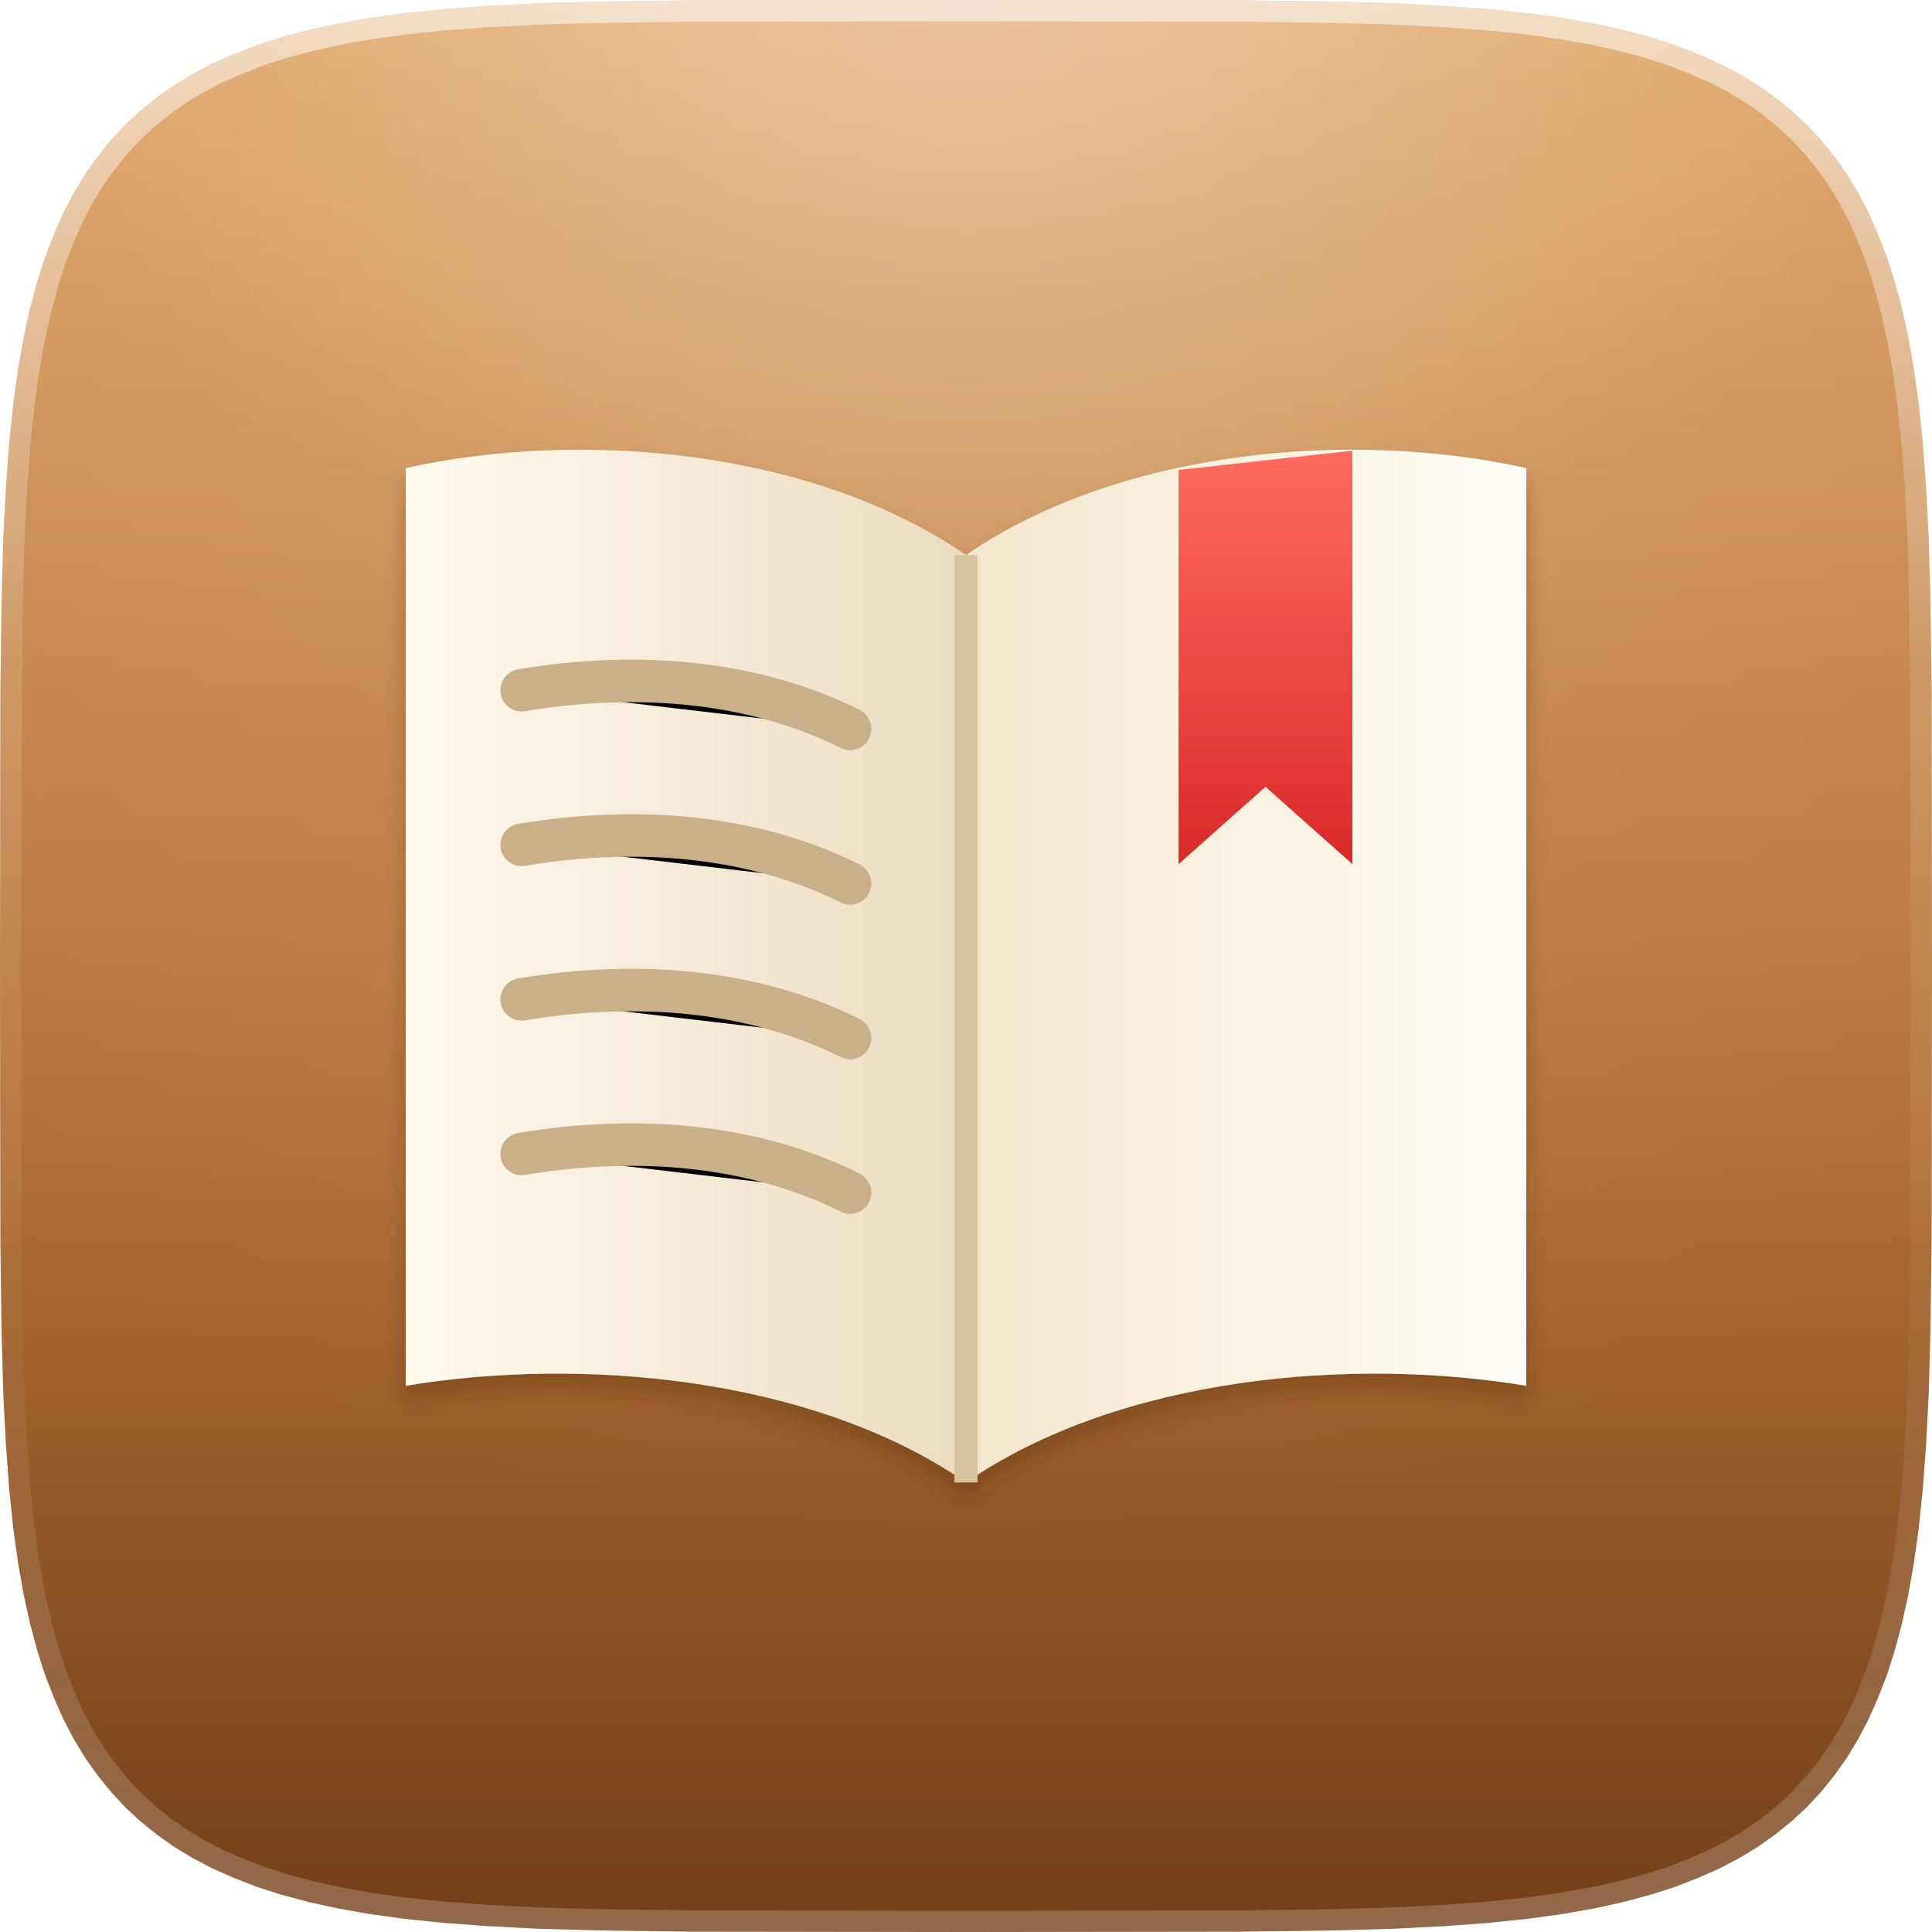
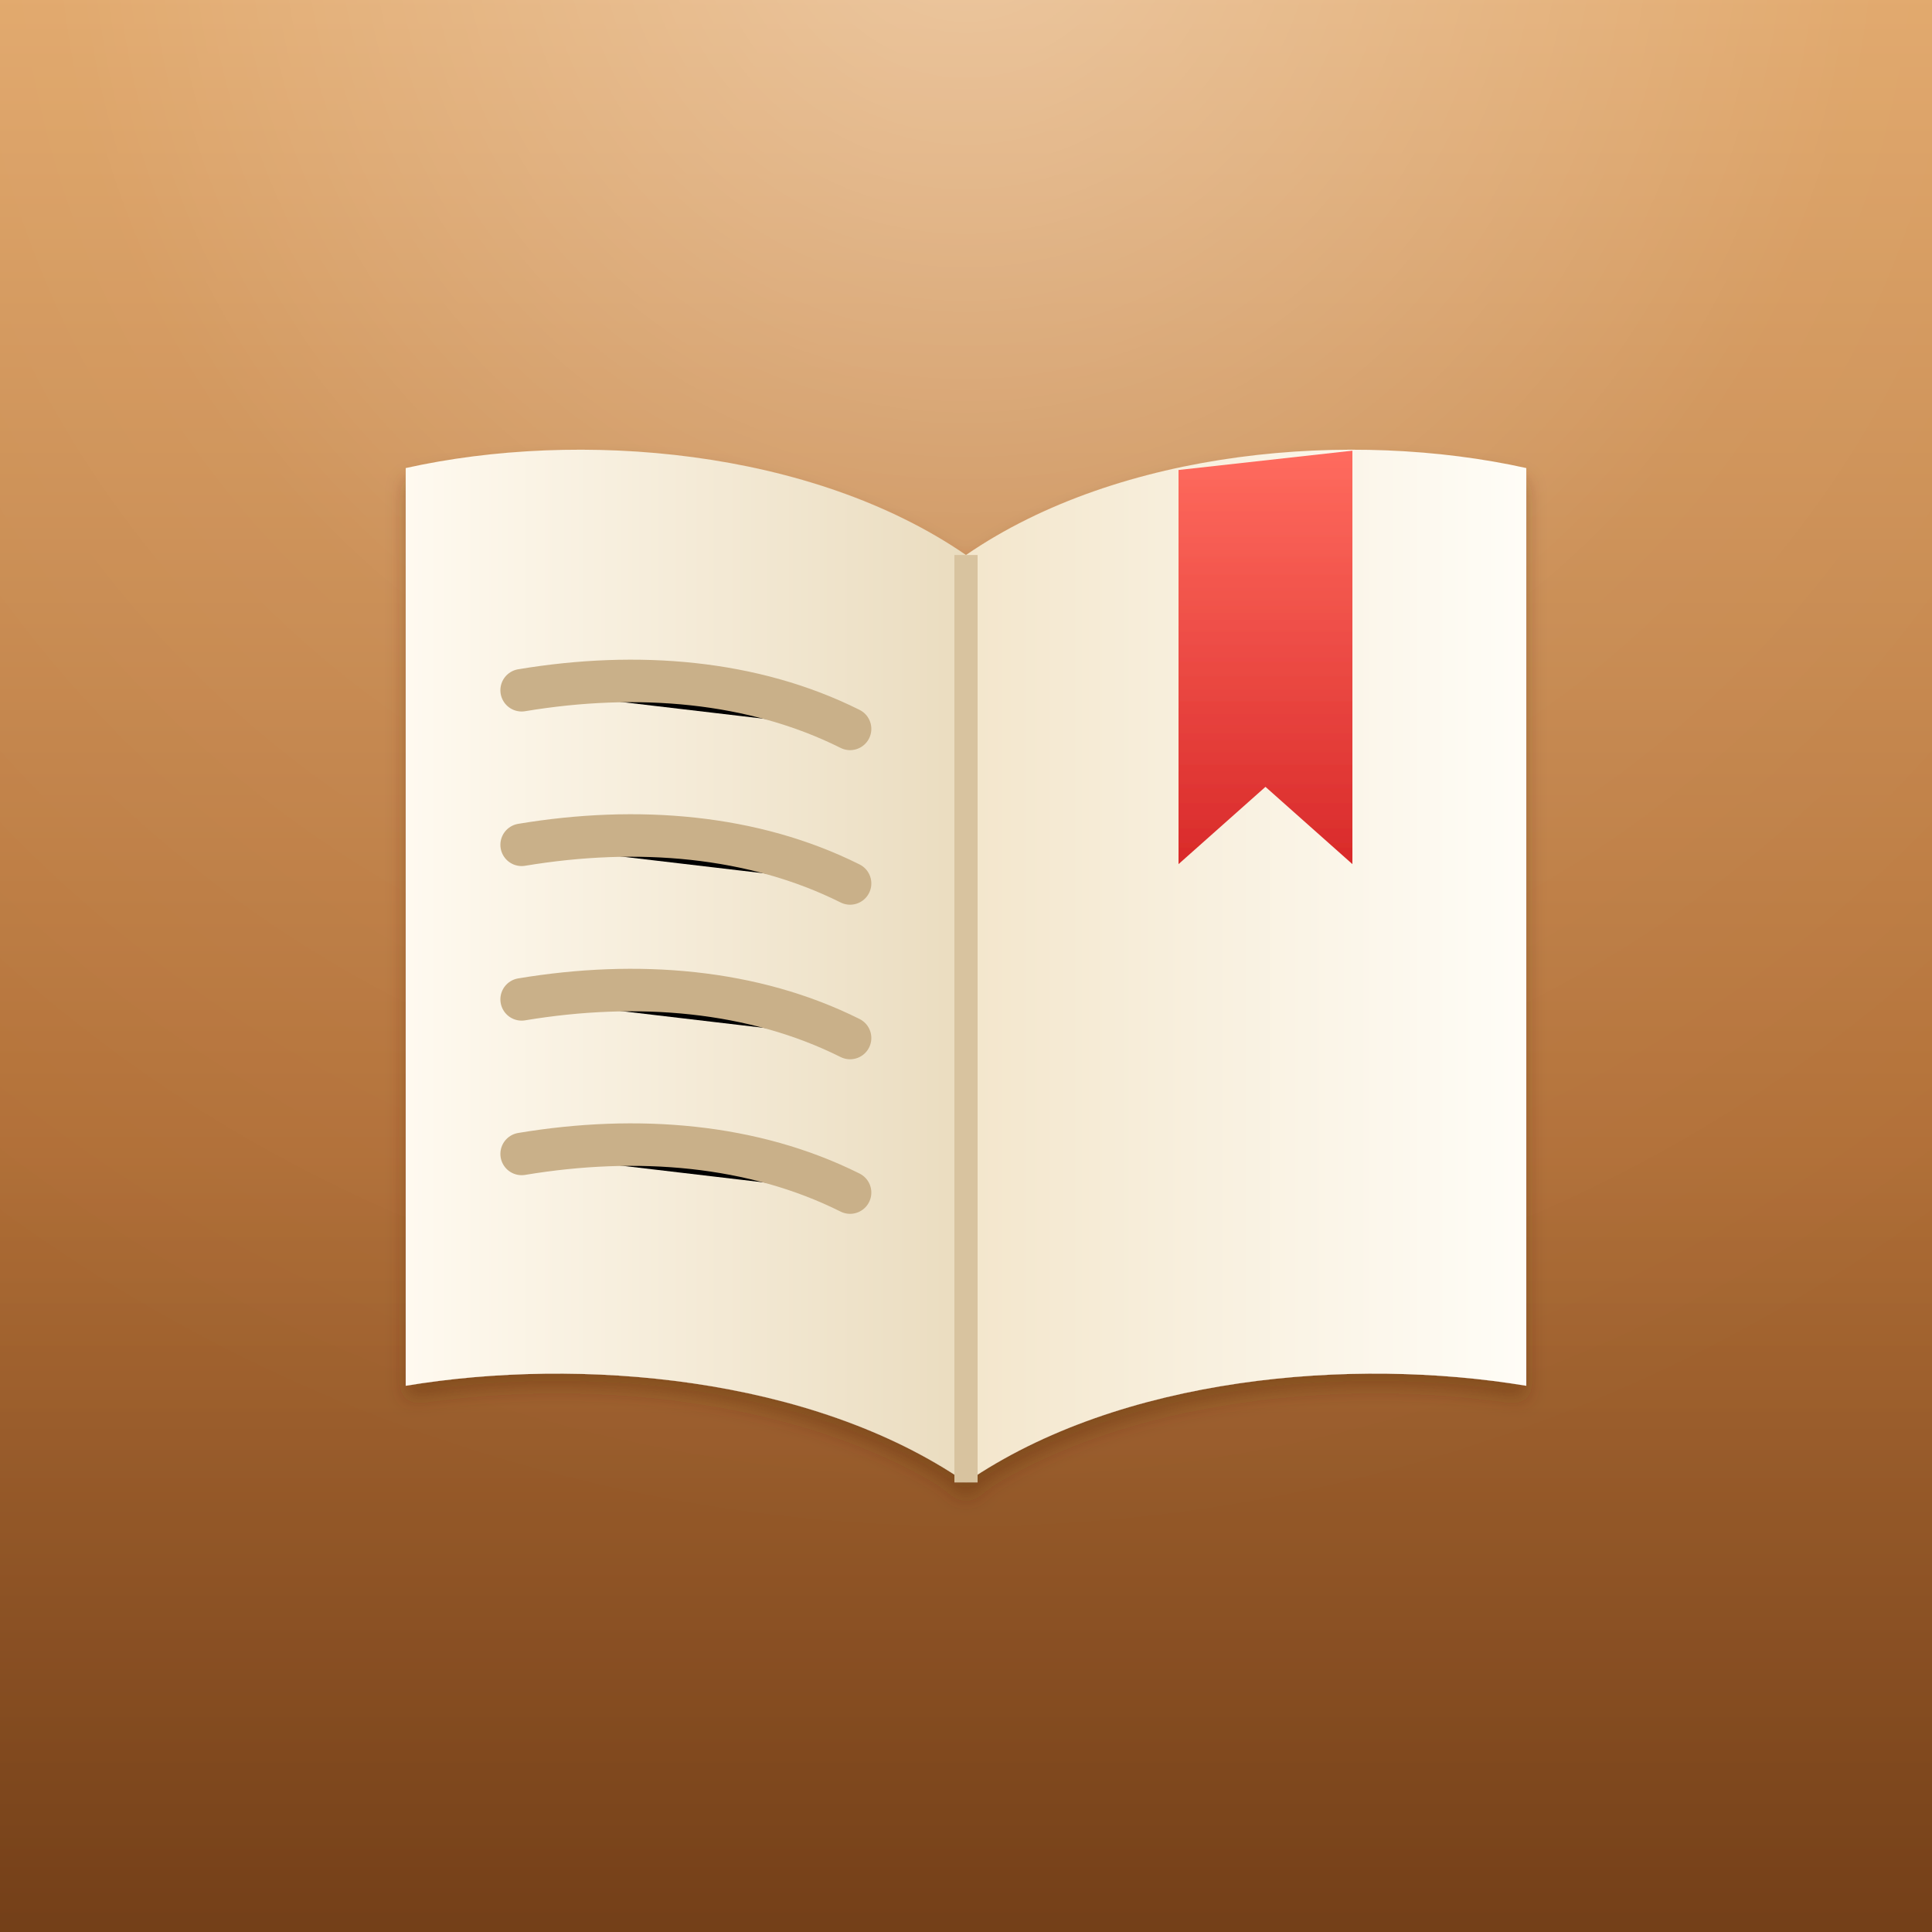
<svg xmlns="http://www.w3.org/2000/svg" viewBox="0 0 100 100" width="100" height="100">
  <defs>
    <linearGradient id="bg" x1="0" y1="0" x2="0" y2="1">
      <stop offset="0" stop-color="#e0a566" />
      <stop offset="0.55" stop-color="#b5733a" />
      <stop offset="1" stop-color="#86491c" />
    </linearGradient>
    <radialGradient id="hl" cx=".5" cy="-.05" r=".85">
      <stop offset="0" stop-color="#fff" stop-opacity=".38" />
      <stop offset=".55" stop-color="#fff" stop-opacity=".06" />
      <stop offset="1" stop-color="#fff" stop-opacity="0" />
    </radialGradient>
    <linearGradient id="lo" x1="0" y1="0" x2="0" y2="1">
      <stop offset="0" stop-color="#000" stop-opacity="0" />
      <stop offset="0.6" stop-color="#000" stop-opacity="0" />
      <stop offset="1" stop-color="#000" stop-opacity="0.14" />
    </linearGradient>
-     <linearGradient id="edge" x1="0" y1="0" x2="0" y2="1">
-       <stop offset="0" stop-color="#fff" stop-opacity="0.55" />
-       <stop offset="0.35" stop-color="#fff" stop-opacity="0.12" />
-       <stop offset="0.7" stop-color="#fff" stop-opacity="0.04" />
-       <stop offset="1" stop-color="#fff" stop-opacity="0.22" />
-     </linearGradient>
    <linearGradient id="w" x1="0" y1="0" x2="0" y2="1">
      <stop offset="0" stop-color="#ffffff" />
      <stop offset="1" stop-color="#f3e9df" />
    </linearGradient>
    <filter id="sh" x="-30%" y="-30%" width="160%" height="170%" color-interpolation-filters="sRGB">
      <feDropShadow dx="0" dy="2.6" stdDeviation="2.6" flood-color="#572f12" flood-opacity=".55" />
      <feDropShadow dx="0" dy=".7" stdDeviation=".5" flood-color="#572f12" flood-opacity=".35" />
    </filter>
-     <clipPath id="cl">
-       <path d="M100.00 50.00L99.98 64.28L99.92 68.84L99.83 72.14L99.69 74.82L99.52 77.11L99.31 79.12L99.06 80.92L98.77 82.55L98.44 84.05L98.07 85.43L97.66 86.71L97.20 87.89L96.71 89.00L96.17 90.03L95.58 91.00L94.94 91.90L94.26 92.74L93.53 93.53L92.74 94.26L91.90 94.94L91.00 95.58L90.03 96.17L89.00 96.71L87.89 97.20L86.71 97.66L85.43 98.07L84.05 98.44L82.55 98.77L80.92 99.06L79.12 99.31L77.11 99.52L74.82 99.69L72.14 99.83L68.84 99.92L64.28 99.98L50.00 100.00L35.72 99.98L31.16 99.92L27.86 99.83L25.18 99.69L22.89 99.52L20.88 99.31L19.08 99.06L17.45 98.77L15.95 98.44L14.57 98.07L13.29 97.66L12.11 97.20L11.00 96.71L9.97 96.17L9.00 95.58L8.10 94.94L7.26 94.26L6.47 93.53L5.74 92.74L5.06 91.90L4.42 91.00L3.83 90.03L3.29 89.00L2.80 87.89L2.34 86.71L1.93 85.43L1.56 84.05L1.23 82.55L0.94 80.92L0.69 79.12L0.48 77.11L0.31 74.82L0.17 72.14L0.08 68.84L0.02 64.28L0.00 50.00L0.02 35.72L0.08 31.16L0.17 27.86L0.31 25.18L0.48 22.89L0.69 20.88L0.94 19.08L1.23 17.45L1.56 15.95L1.93 14.57L2.34 13.29L2.80 12.11L3.29 11.00L3.83 9.97L4.42 9.00L5.06 8.10L5.74 7.26L6.47 6.47L7.26 5.74L8.10 5.06L9.00 4.42L9.97 3.83L11.00 3.29L12.11 2.80L13.29 2.34L14.57 1.93L15.95 1.56L17.45 1.23L19.08 0.94L20.88 0.69L22.89 0.48L25.18 0.31L27.86 0.17L31.16 0.08L35.72 0.02L50.00 0.00L64.28 0.02L68.84 0.08L72.14 0.17L74.82 0.31L77.11 0.48L79.12 0.69L80.92 0.94L82.55 1.23L84.05 1.56L85.43 1.93L86.71 2.34L87.89 2.80L89.00 3.29L90.03 3.83L91.00 4.42L91.90 5.06L92.74 5.74L93.53 6.47L94.26 7.26L94.94 8.10L95.58 9.00L96.17 9.97L96.71 11.00L97.20 12.11L97.66 13.29L98.07 14.57L98.44 15.95L98.77 17.45L99.06 19.08L99.31 20.88L99.52 22.89L99.69 25.18L99.83 27.86L99.92 31.16L99.98 35.72Z" />
-     </clipPath>
    <linearGradient id="lp" x1="0" y1="0" x2="1" y2="0">
      <stop offset="0" stop-color="#fffaf0" />
      <stop offset="1" stop-color="#eadcbf" />
    </linearGradient>
    <linearGradient id="rp" x1="0" y1="0" x2="1" y2="0">
      <stop offset="0" stop-color="#f3e6cc" />
      <stop offset="1" stop-color="#fffdf7" />
    </linearGradient>
    <linearGradient id="rib" x1="0" y1="0" x2="0" y2="1">
      <stop offset="0" stop-color="#ff6b5e" />
      <stop offset="1" stop-color="#d92a2a" />
    </linearGradient>
  </defs>
-   <path d="M100.00 50.00L99.98 64.28L99.92 68.84L99.83 72.14L99.69 74.82L99.52 77.11L99.31 79.12L99.06 80.92L98.77 82.55L98.44 84.05L98.07 85.43L97.66 86.71L97.20 87.89L96.71 89.00L96.17 90.03L95.58 91.00L94.94 91.90L94.26 92.74L93.53 93.53L92.74 94.26L91.90 94.94L91.00 95.58L90.03 96.17L89.00 96.71L87.89 97.20L86.71 97.66L85.43 98.07L84.05 98.44L82.55 98.77L80.92 99.06L79.12 99.31L77.11 99.52L74.82 99.69L72.14 99.83L68.84 99.92L64.28 99.98L50.00 100.00L35.72 99.98L31.16 99.92L27.86 99.83L25.18 99.69L22.89 99.52L20.88 99.31L19.08 99.06L17.45 98.77L15.95 98.44L14.57 98.07L13.29 97.66L12.11 97.20L11.00 96.71L9.97 96.17L9.00 95.58L8.10 94.94L7.26 94.26L6.47 93.53L5.74 92.74L5.06 91.90L4.42 91.00L3.83 90.03L3.29 89.00L2.80 87.89L2.34 86.71L1.93 85.43L1.56 84.05L1.23 82.55L0.94 80.92L0.69 79.12L0.48 77.11L0.31 74.82L0.17 72.14L0.08 68.84L0.02 64.28L0.00 50.00L0.02 35.72L0.08 31.16L0.17 27.86L0.31 25.18L0.48 22.89L0.69 20.88L0.94 19.08L1.23 17.45L1.56 15.95L1.93 14.57L2.34 13.29L2.80 12.11L3.29 11.00L3.83 9.97L4.42 9.00L5.06 8.10L5.74 7.26L6.47 6.47L7.26 5.74L8.10 5.06L9.00 4.42L9.97 3.83L11.00 3.29L12.11 2.80L13.29 2.34L14.57 1.93L15.95 1.56L17.45 1.23L19.08 0.94L20.88 0.69L22.89 0.48L25.18 0.31L27.86 0.17L31.16 0.08L35.72 0.02L50.00 0.00L64.28 0.02L68.84 0.08L72.14 0.17L74.82 0.31L77.11 0.48L79.12 0.69L80.92 0.94L82.55 1.23L84.05 1.56L85.43 1.93L86.71 2.34L87.89 2.80L89.00 3.29L90.03 3.83L91.00 4.42L91.90 5.06L92.74 5.74L93.53 6.47L94.26 7.26L94.94 8.10L95.58 9.00L96.17 9.97L96.71 11.00L97.20 12.11L97.66 13.29L98.07 14.57L98.44 15.95L98.77 17.45L99.06 19.08L99.31 20.88L99.52 22.89L99.69 25.18L99.83 27.86L99.92 31.16L99.98 35.72Z" fill="url(#bg)" />
-   <g clip-path="url(#cl)">
-     <path d="M100.00 50.00L99.98 64.28L99.92 68.84L99.83 72.14L99.69 74.82L99.52 77.11L99.31 79.12L99.06 80.92L98.77 82.55L98.44 84.05L98.07 85.43L97.66 86.71L97.20 87.89L96.71 89.00L96.17 90.03L95.58 91.00L94.94 91.90L94.26 92.74L93.53 93.53L92.74 94.26L91.90 94.94L91.00 95.58L90.03 96.17L89.00 96.71L87.89 97.20L86.71 97.66L85.43 98.07L84.05 98.44L82.55 98.77L80.92 99.06L79.12 99.31L77.11 99.52L74.82 99.69L72.14 99.83L68.84 99.92L64.28 99.98L50.00 100.00L35.72 99.98L31.16 99.92L27.86 99.83L25.18 99.69L22.89 99.52L20.88 99.31L19.08 99.06L17.45 98.77L15.95 98.44L14.57 98.07L13.29 97.66L12.11 97.20L11.00 96.71L9.97 96.17L9.00 95.58L8.10 94.94L7.26 94.26L6.47 93.53L5.74 92.74L5.06 91.90L4.42 91.00L3.83 90.03L3.29 89.00L2.80 87.89L2.34 86.71L1.93 85.43L1.56 84.05L1.23 82.55L0.94 80.92L0.69 79.12L0.48 77.11L0.31 74.82L0.17 72.14L0.08 68.84L0.02 64.28L0.00 50.00L0.02 35.72L0.08 31.16L0.17 27.86L0.31 25.18L0.48 22.89L0.69 20.88L0.94 19.08L1.23 17.45L1.56 15.95L1.93 14.57L2.34 13.29L2.80 12.11L3.29 11.00L3.83 9.97L4.42 9.00L5.06 8.10L5.74 7.26L6.47 6.47L7.26 5.74L8.10 5.06L9.00 4.42L9.97 3.83L11.00 3.29L12.11 2.80L13.29 2.34L14.57 1.93L15.95 1.56L17.45 1.23L19.08 0.94L20.88 0.69L22.89 0.48L25.18 0.31L27.86 0.17L31.16 0.08L35.72 0.02L50.00 0.00L64.28 0.02L68.84 0.08L72.14 0.17L74.82 0.31L77.11 0.48L79.12 0.69L80.92 0.94L82.55 1.23L84.05 1.56L85.43 1.93L86.71 2.34L87.89 2.80L89.00 3.29L90.03 3.83L91.00 4.42L91.90 5.06L92.74 5.74L93.53 6.47L94.26 7.26L94.94 8.10L95.58 9.00L96.17 9.97L96.71 11.00L97.20 12.11L97.66 13.29L98.07 14.57L98.44 15.95L98.77 17.45L99.06 19.08L99.31 20.88L99.52 22.89L99.69 25.18L99.83 27.86L99.92 31.16L99.98 35.72Z" fill="url(#hl)" />
-     <path d="M100.00 50.00L99.98 64.28L99.92 68.84L99.83 72.14L99.69 74.82L99.52 77.11L99.31 79.12L99.06 80.92L98.77 82.55L98.44 84.05L98.07 85.43L97.66 86.71L97.20 87.89L96.71 89.00L96.17 90.03L95.58 91.00L94.94 91.90L94.26 92.74L93.53 93.53L92.74 94.26L91.90 94.94L91.00 95.58L90.03 96.17L89.00 96.71L87.89 97.20L86.71 97.66L85.43 98.07L84.05 98.44L82.55 98.77L80.92 99.06L79.12 99.31L77.11 99.52L74.82 99.69L72.14 99.83L68.84 99.92L64.28 99.98L50.00 100.00L35.72 99.98L31.16 99.92L27.86 99.83L25.18 99.69L22.89 99.52L20.88 99.31L19.08 99.06L17.45 98.77L15.95 98.44L14.57 98.07L13.29 97.66L12.11 97.20L11.00 96.71L9.97 96.17L9.00 95.58L8.10 94.94L7.26 94.26L6.47 93.53L5.74 92.74L5.06 91.90L4.42 91.00L3.83 90.03L3.29 89.00L2.80 87.89L2.34 86.71L1.93 85.43L1.56 84.05L1.23 82.55L0.94 80.92L0.69 79.12L0.48 77.11L0.31 74.82L0.17 72.14L0.08 68.84L0.02 64.28L0.00 50.00L0.02 35.72L0.08 31.16L0.17 27.86L0.31 25.18L0.48 22.89L0.69 20.88L0.94 19.08L1.23 17.45L1.56 15.95L1.93 14.57L2.34 13.29L2.80 12.11L3.29 11.00L3.83 9.97L4.42 9.00L5.06 8.10L5.74 7.26L6.47 6.47L7.26 5.74L8.10 5.06L9.00 4.42L9.97 3.83L11.00 3.29L12.11 2.80L13.29 2.34L14.57 1.93L15.95 1.56L17.45 1.23L19.08 0.94L20.88 0.69L22.89 0.48L25.18 0.31L27.86 0.17L31.16 0.08L35.72 0.02L50.00 0.00L64.28 0.02L68.84 0.08L72.14 0.17L74.82 0.31L77.11 0.48L79.12 0.69L80.92 0.94L82.55 1.23L84.05 1.56L85.43 1.93L86.71 2.34L87.89 2.80L89.00 3.29L90.03 3.83L91.00 4.42L91.90 5.06L92.74 5.74L93.53 6.47L94.26 7.26L94.94 8.10L95.58 9.00L96.17 9.97L96.71 11.00L97.20 12.11L97.66 13.29L98.07 14.57L98.44 15.95L98.77 17.45L99.06 19.08L99.31 20.88L99.52 22.89L99.69 25.18L99.83 27.86L99.92 31.16L99.98 35.72Z" fill="url(#lo)" />
+   <path d="M0 0H100V100H0Z" fill="url(#bg)" />
+   <g>
+     <path d="M0 0H100V100H0Z" fill="url(#hl)" />
+     <path d="M0 0H100V100H0Z" fill="url(#lo)" />
    <g filter="url(#sh)">
      <g transform="translate(50 50) scale(0.9091) translate(-50 -51.4)">
        <g transform="translate(50 50) scale(1.1) translate(-50 -50)">
          <path d="M50 30C42 24.5 30 23.5 21 25.5V73c9-1.5 21-.5 29 5Z" fill="url(#lp)" />
          <path d="M50 30c8-5.5 20-6.5 29-4.5V73c-9-1.5-21-.5-29 5Z" fill="url(#rp)" />
          <g stroke="#c9b089" stroke-width="2.2" stroke-linecap="round">
            <path d="M27 37c6-1 12-.5 17 2M27 45c6-1 12-.5 17 2M27 53c6-1 12-.5 17 2M27 61c6-1 12-.5 17 2" />
          </g>
          <path d="M61 25.6V46l4.5-4 4.5 4V24.6" fill="url(#rib)" />
          <path d="M50 30v48" stroke="#d8c39f" stroke-width="1.2" />
        </g>
      </g>
    </g>
-     <path d="M100.00 50.00L99.98 64.28L99.92 68.84L99.83 72.14L99.69 74.82L99.52 77.11L99.31 79.12L99.06 80.92L98.77 82.55L98.44 84.05L98.07 85.43L97.66 86.71L97.20 87.89L96.71 89.00L96.17 90.03L95.58 91.00L94.94 91.90L94.26 92.74L93.53 93.53L92.74 94.26L91.90 94.94L91.00 95.58L90.03 96.17L89.00 96.71L87.89 97.20L86.71 97.66L85.43 98.07L84.05 98.44L82.55 98.77L80.92 99.06L79.12 99.31L77.11 99.52L74.82 99.69L72.14 99.83L68.84 99.92L64.28 99.98L50.00 100.00L35.72 99.98L31.16 99.92L27.86 99.83L25.18 99.69L22.89 99.52L20.88 99.31L19.08 99.06L17.45 98.77L15.95 98.44L14.57 98.07L13.29 97.66L12.11 97.20L11.00 96.71L9.97 96.17L9.00 95.58L8.10 94.94L7.26 94.26L6.47 93.53L5.74 92.74L5.06 91.90L4.42 91.00L3.83 90.03L3.29 89.00L2.80 87.89L2.34 86.71L1.93 85.43L1.56 84.05L1.23 82.55L0.94 80.92L0.69 79.12L0.48 77.11L0.31 74.82L0.17 72.14L0.08 68.84L0.02 64.28L0.00 50.00L0.02 35.72L0.08 31.16L0.17 27.86L0.31 25.18L0.48 22.89L0.69 20.88L0.94 19.08L1.23 17.45L1.56 15.95L1.93 14.57L2.34 13.29L2.80 12.11L3.29 11.00L3.83 9.97L4.42 9.00L5.06 8.10L5.74 7.26L6.47 6.47L7.26 5.74L8.10 5.06L9.00 4.42L9.97 3.83L11.00 3.29L12.11 2.80L13.29 2.34L14.57 1.93L15.95 1.56L17.45 1.23L19.08 0.94L20.88 0.69L22.89 0.48L25.18 0.31L27.86 0.17L31.16 0.08L35.72 0.02L50.00 0.00L64.28 0.02L68.84 0.08L72.14 0.17L74.82 0.31L77.11 0.48L79.12 0.69L80.92 0.94L82.55 1.23L84.05 1.56L85.43 1.93L86.71 2.34L87.89 2.80L89.00 3.29L90.03 3.83L91.00 4.42L91.90 5.06L92.74 5.74L93.53 6.47L94.26 7.26L94.94 8.10L95.58 9.00L96.17 9.97L96.71 11.00L97.20 12.11L97.66 13.29L98.07 14.57L98.44 15.95L98.77 17.45L99.06 19.08L99.31 20.88L99.52 22.89L99.69 25.18L99.83 27.86L99.92 31.16L99.98 35.72Z" fill="none" stroke="url(#edge)" stroke-width="2.2" />
  </g>
</svg>
